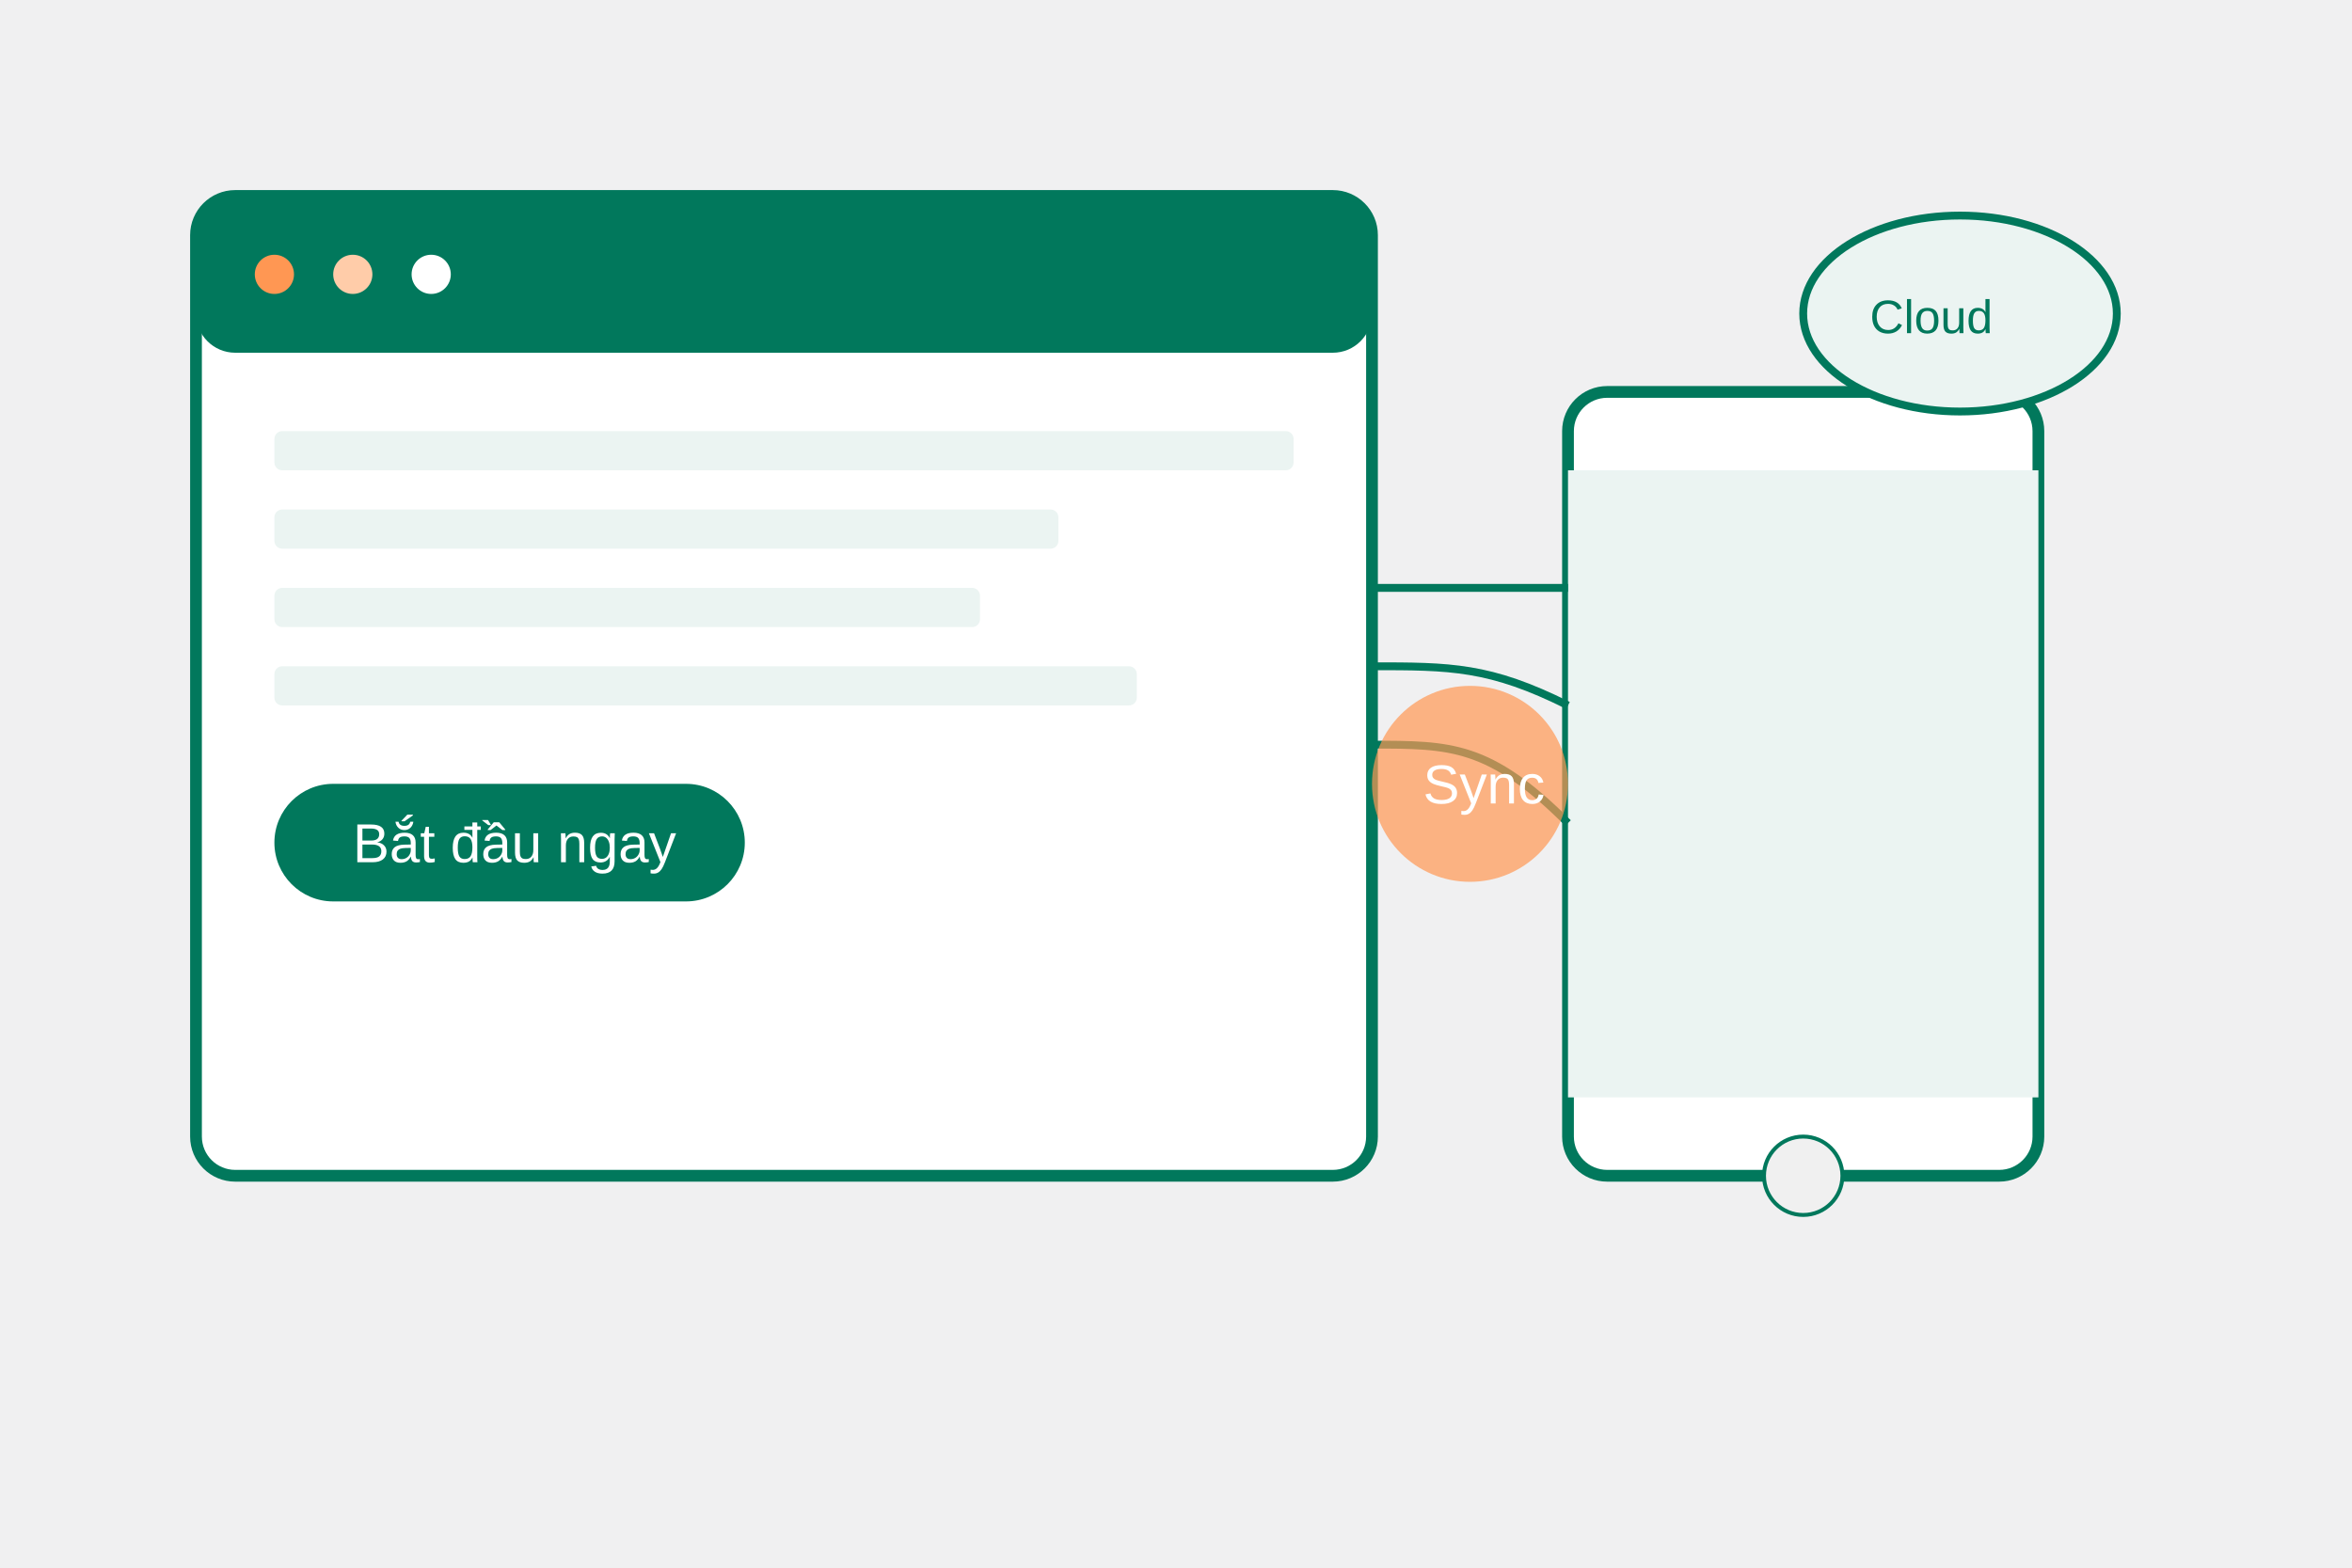
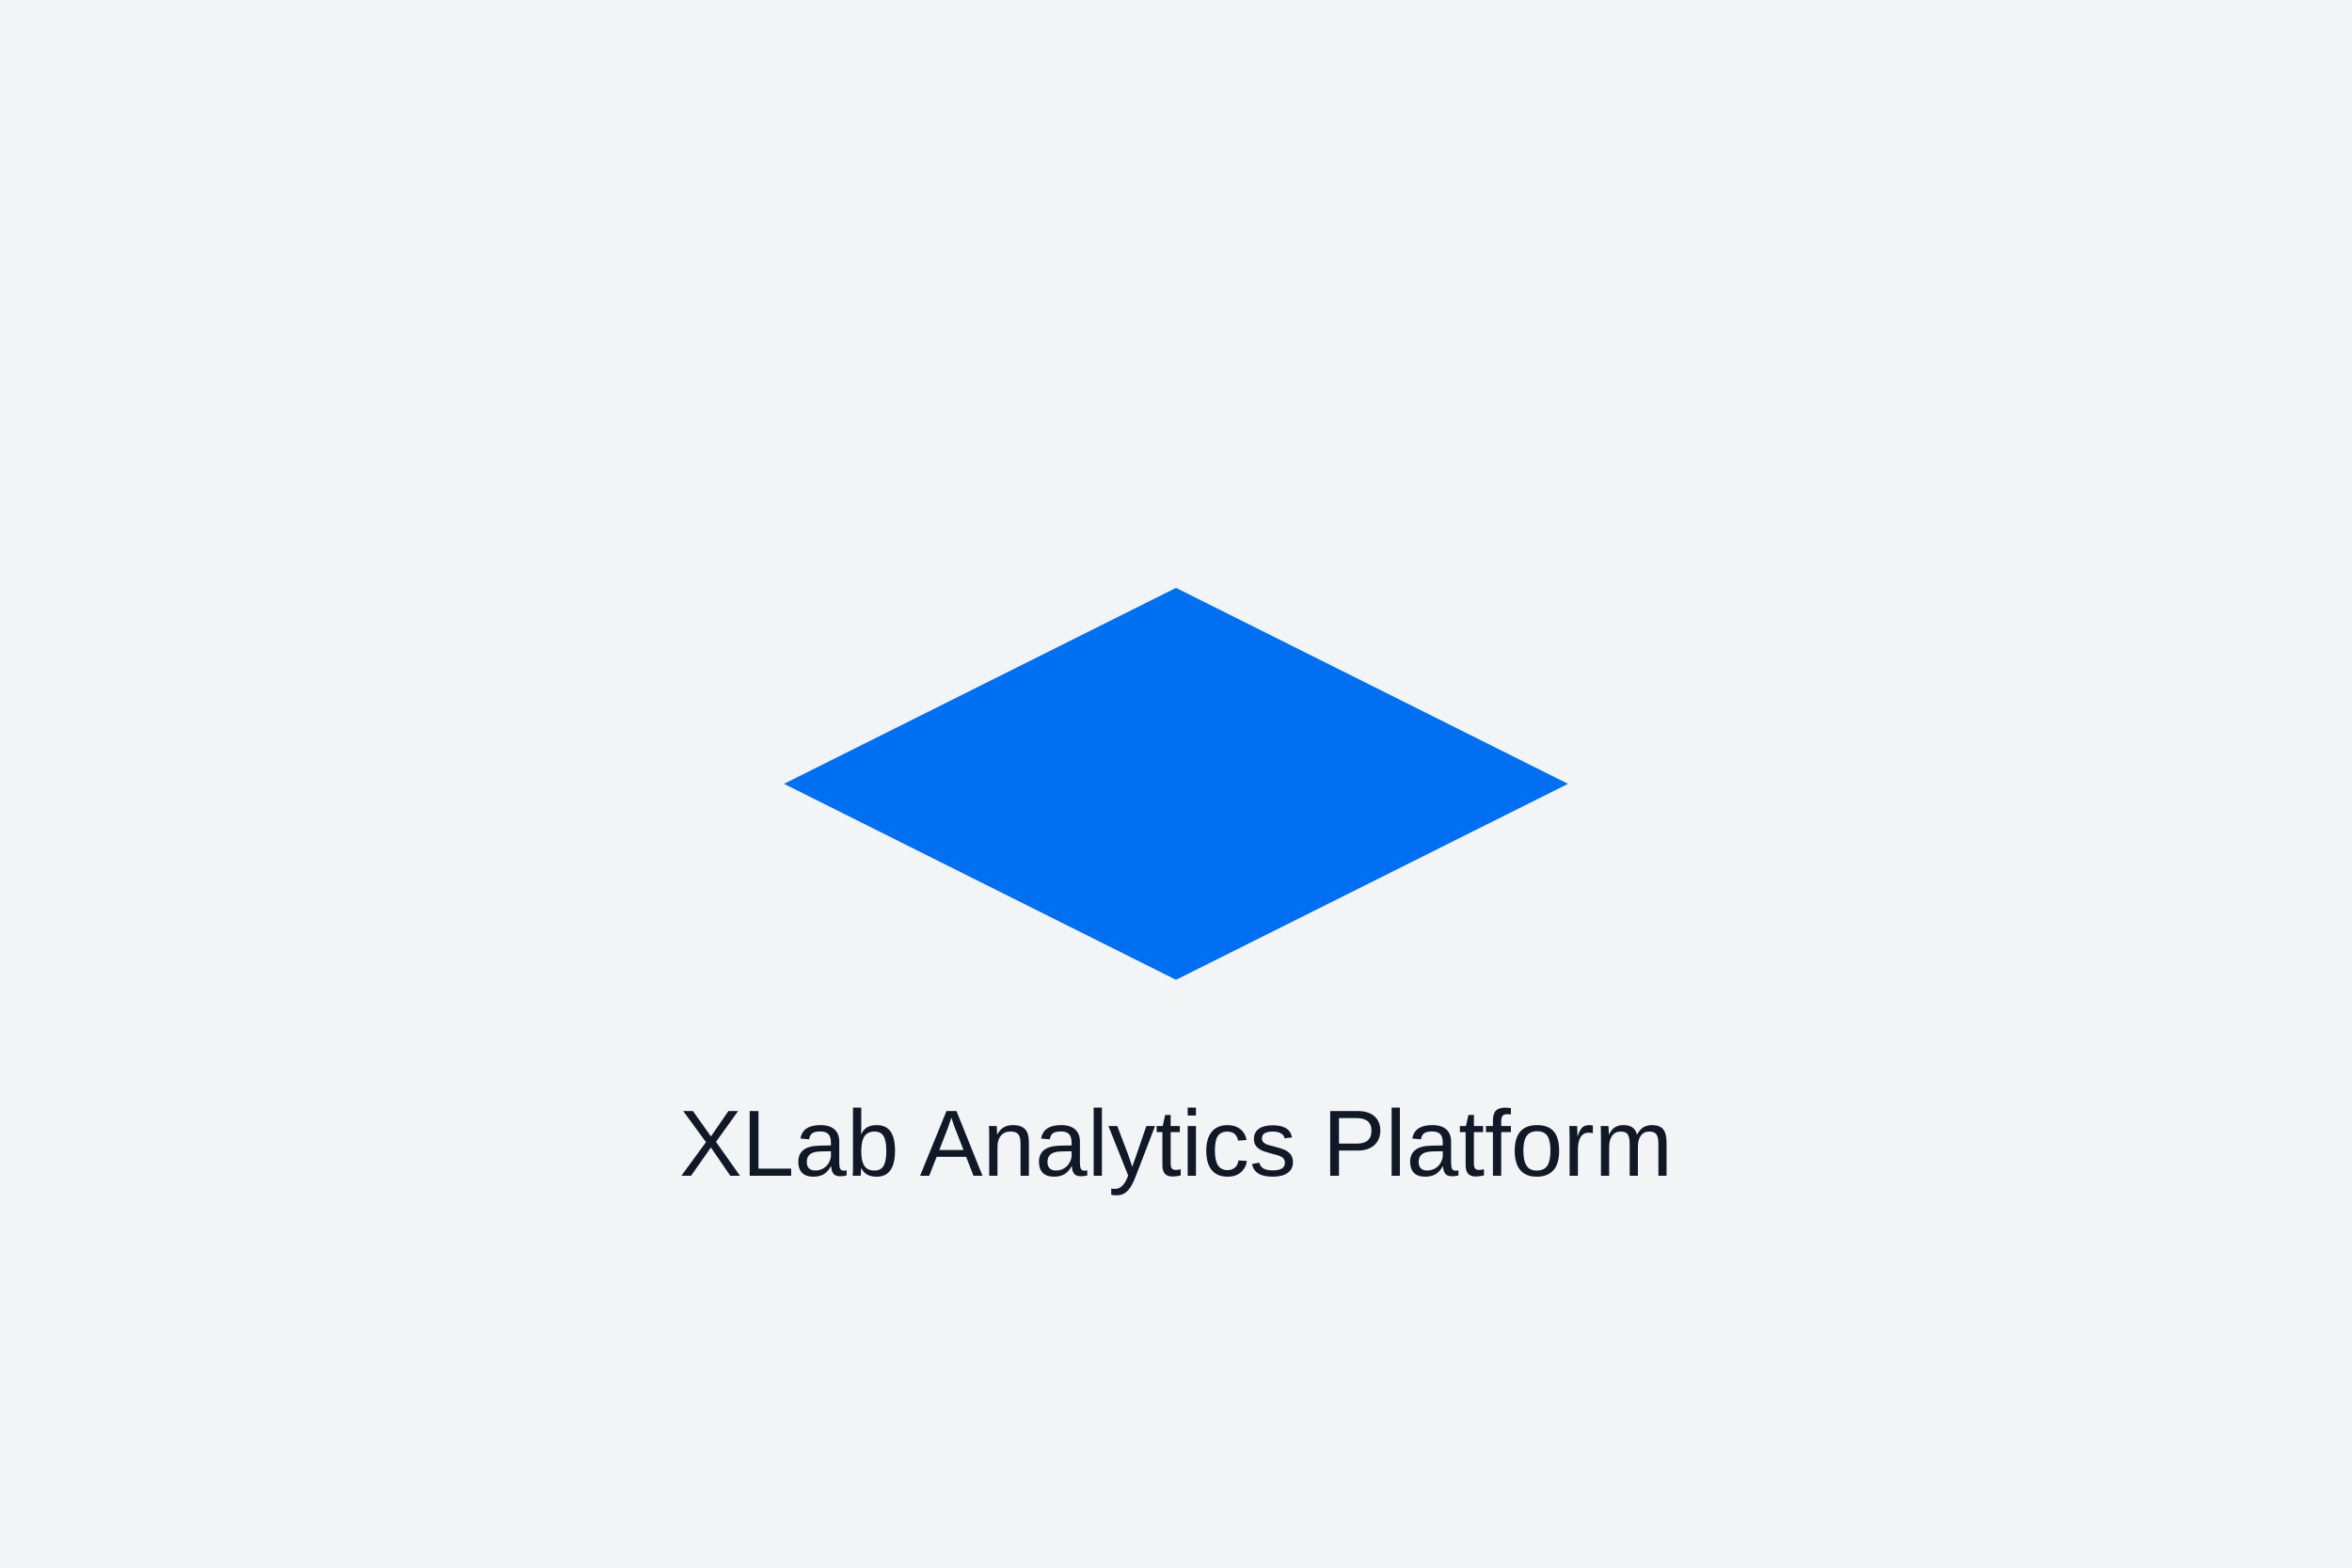
- <svg xmlns="http://www.w3.org/2000/svg" width="600" height="400" viewBox="0 0 600 400">
-   <rect width="600" height="400" fill="#f8f9fa" opacity="0.1" />
-   <rect x="50" y="50" width="300" height="250" rx="10" fill="#ffffff" stroke="#01785c" stroke-width="3" />
-   <rect x="50" y="50" width="300" height="40" rx="10" fill="#01785c" />
-   <circle cx="70" cy="70" r="5" fill="#ff9753" />
-   <circle cx="90" cy="70" r="5" fill="#ffcca9" />
-   <circle cx="110" cy="70" r="5" fill="#ffffff" />
-   <rect x="70" y="110" width="260" height="10" rx="2" fill="#ebf4f2" />
-   <rect x="70" y="130" width="200" height="10" rx="2" fill="#ebf4f2" />
-   <rect x="70" y="150" width="180" height="10" rx="2" fill="#ebf4f2" />
-   <rect x="70" y="170" width="220" height="10" rx="2" fill="#ebf4f2" />
-   <rect x="70" y="200" width="120" height="30" rx="15" fill="#01785c" />
-   <text x="90" y="220" font-family="Arial" font-size="14" fill="#ffffff">Bắt đầu ngay</text>
-   <rect x="400" y="100" width="120" height="200" rx="10" fill="#ffffff" stroke="#01785c" stroke-width="3" />
-   <rect x="400" y="120" width="120" height="160" fill="#ebf4f2" />
-   <circle cx="460" cy="300" r="10" fill="#f0f0f0" stroke="#01785c" stroke-width="1" />
-   <path d="M350 150 C 370 150, 380 150, 400 150" stroke="#01785c" stroke-width="2" fill="none" />
-   <path d="M350 170 C 370 170, 380 170, 400 180" stroke="#01785c" stroke-width="2" fill="none" />
-   <path d="M350 190 C 370 190, 380 190, 400 210" stroke="#01785c" stroke-width="2" fill="none" />
-   <circle cx="375" cy="200" r="25" fill="#ff9753" opacity="0.7" />
-   <text x="363" y="205" font-family="Arial" font-size="14" fill="#ffffff">Sync</text>
-   <ellipse cx="500" cy="80" rx="40" ry="25" fill="#ebf4f2" stroke="#01785c" stroke-width="2" />
-   <text x="477" y="85" font-family="Arial" font-size="12" fill="#01785c">Cloud</text>
+ <svg xmlns="http://www.w3.org/2000/svg" width="600" height="400" viewBox="0 0 600 400" fill="none">
+   <rect width="600" height="400" fill="#F3F4F6" />
+   <path d="M200 200L300 150L400 200L300 250L200 200Z" fill="#0070F3" />
+   <text x="300" y="300" font-family="Arial" font-size="24" fill="#111827" text-anchor="middle">XLab Analytics Platform</text>
</svg>
